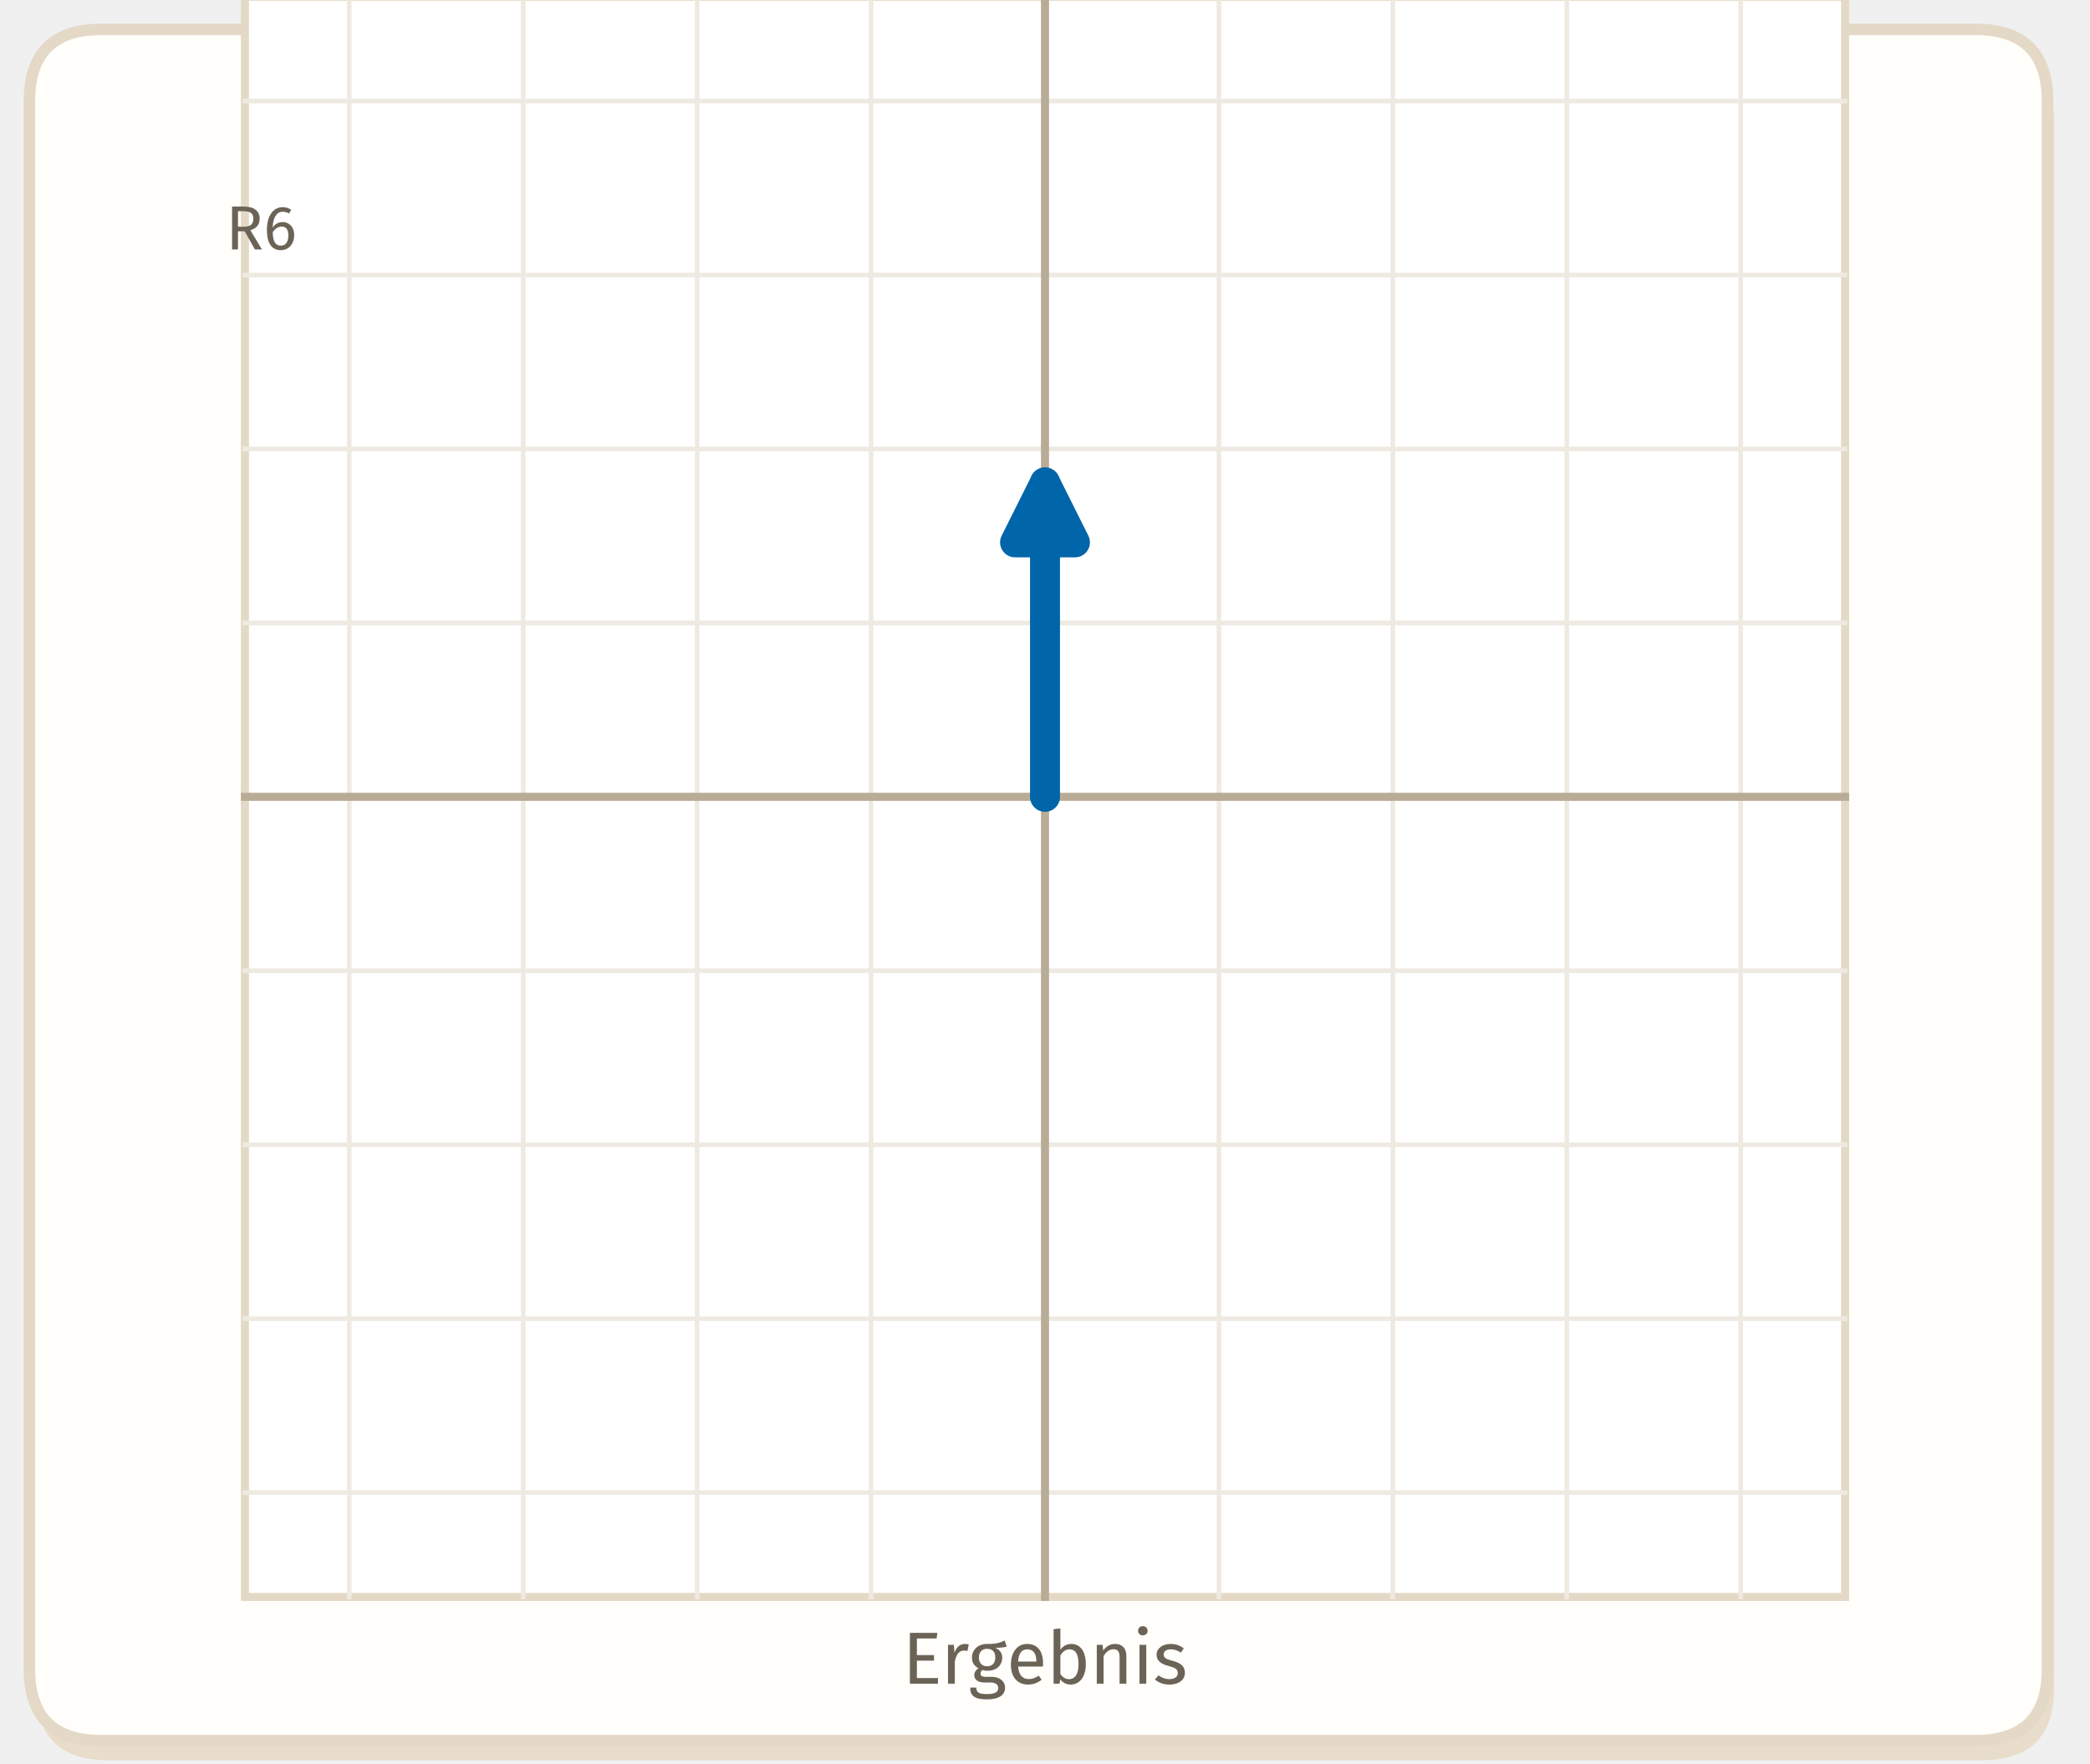
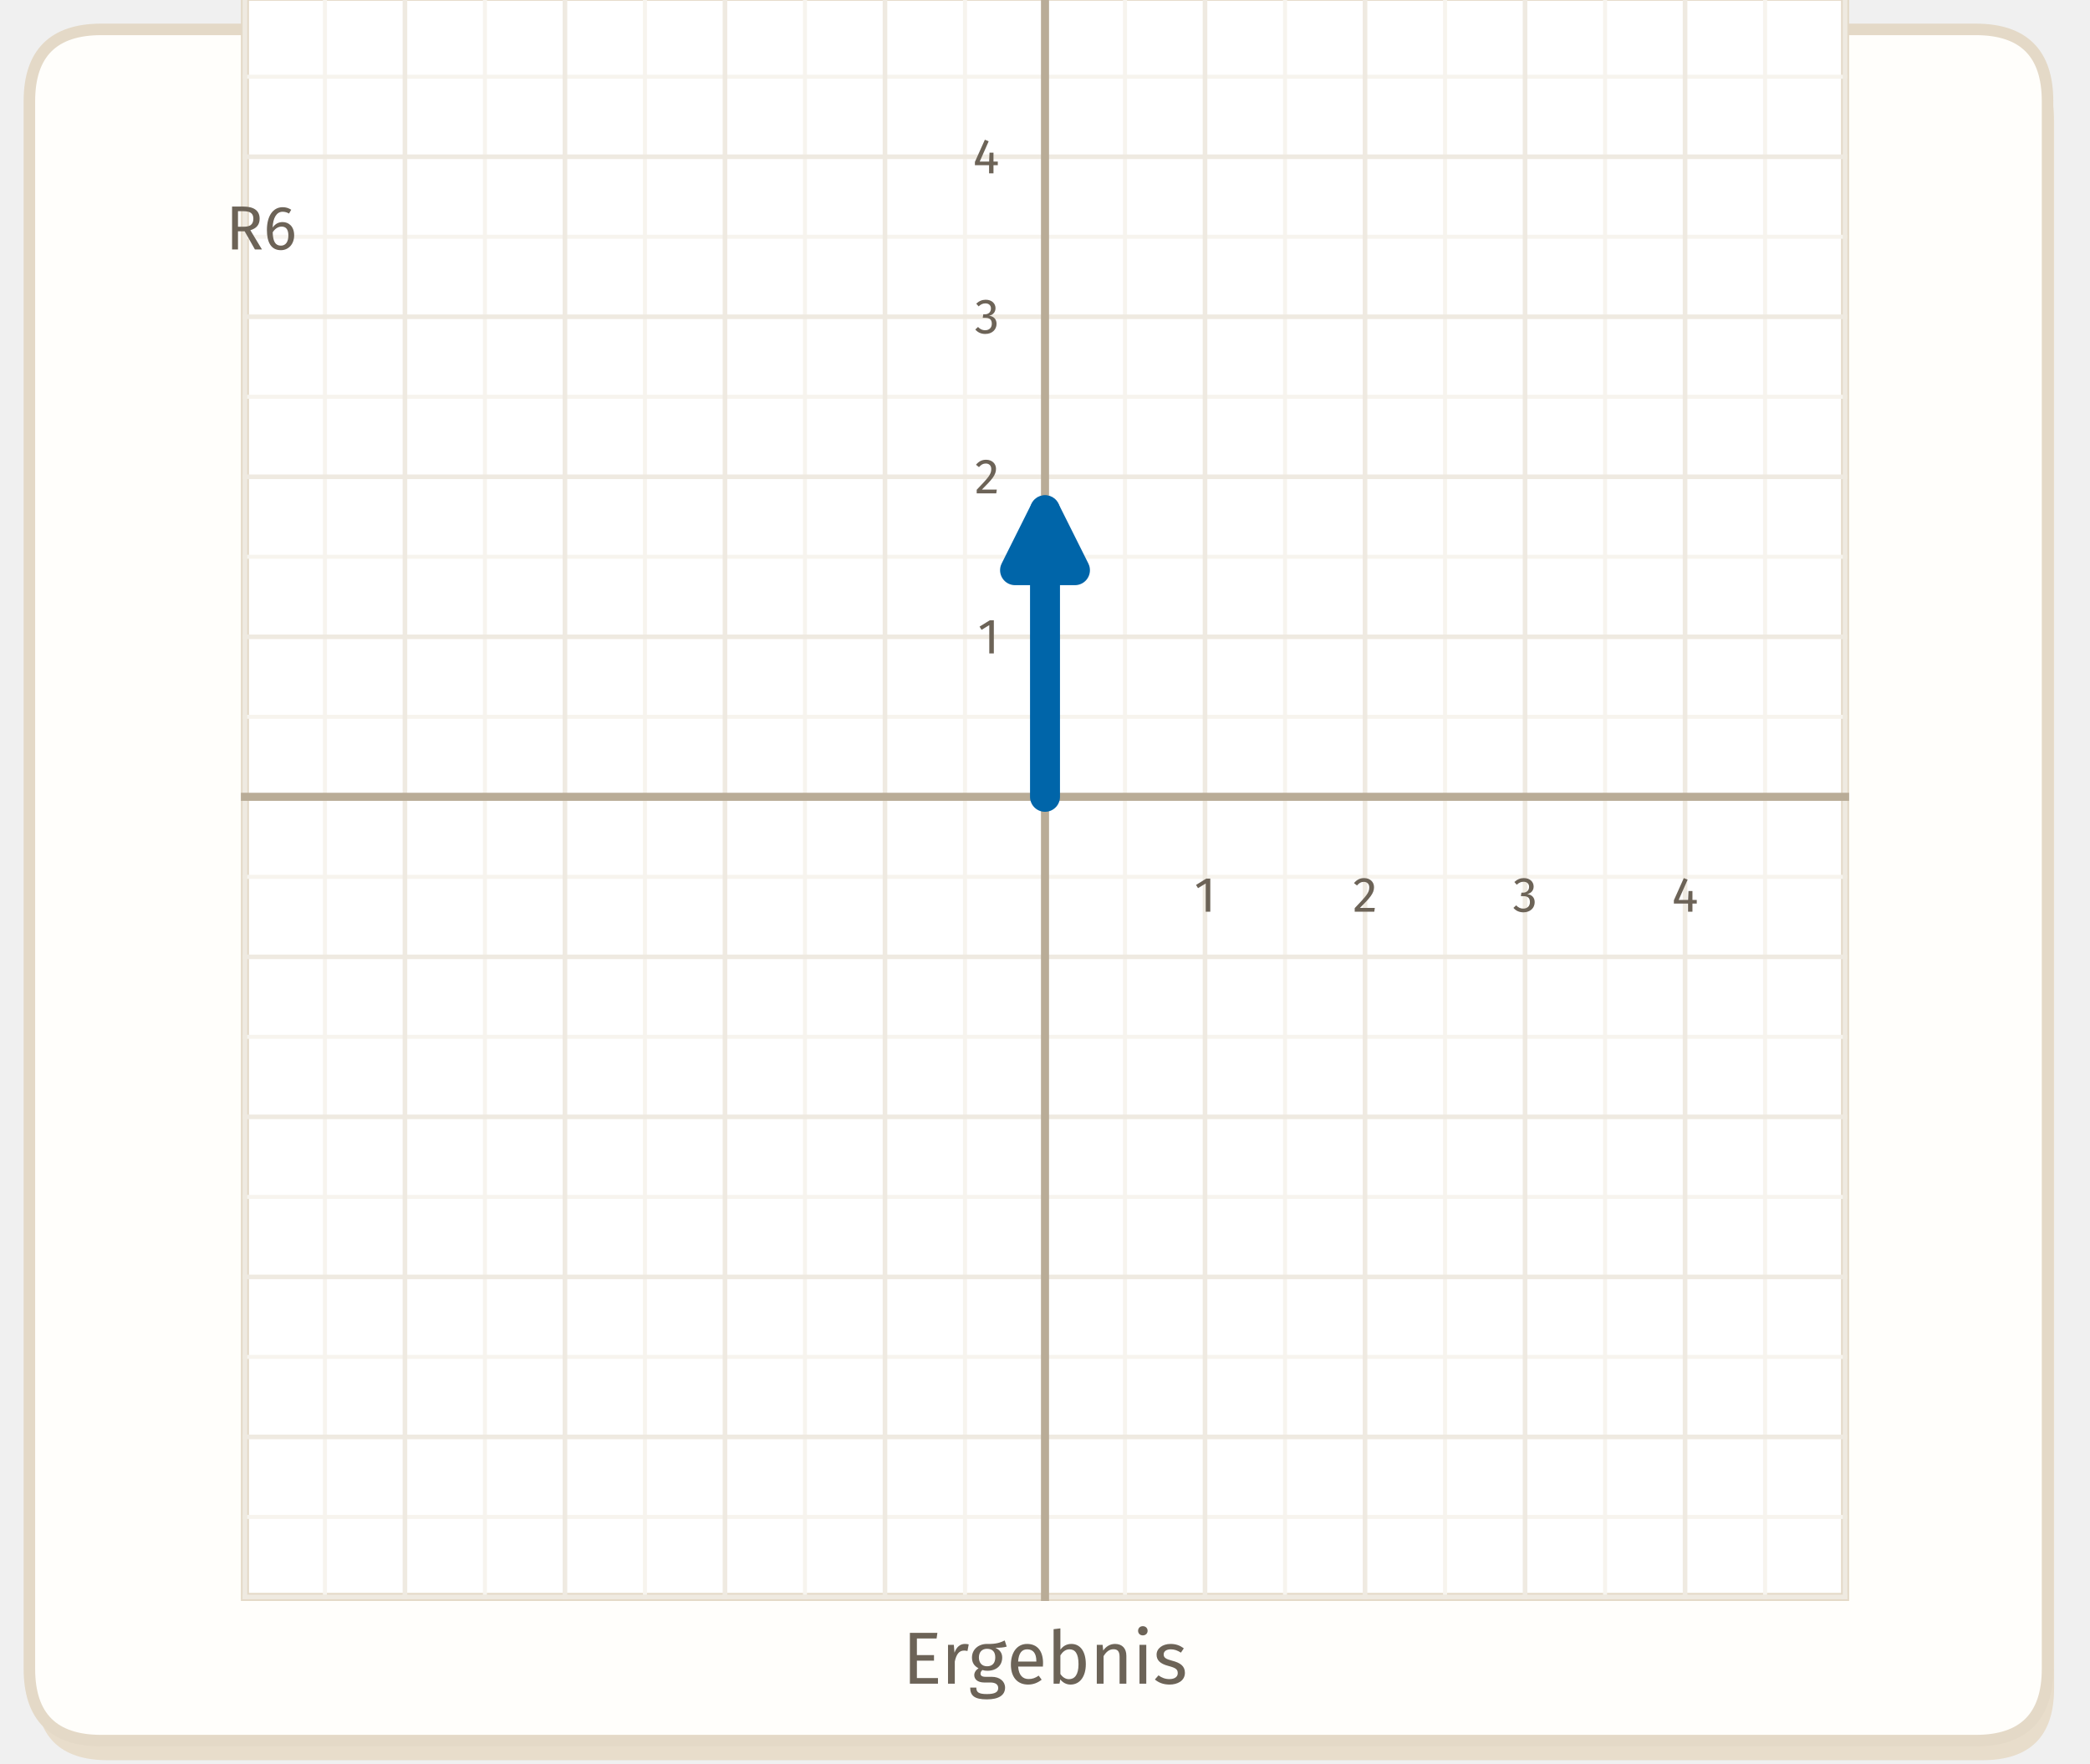
<svg xmlns="http://www.w3.org/2000/svg" xmlns:xlink="http://www.w3.org/1999/xlink" width="181.417pt" height="153.071pt" viewBox="0 0 181.417 153.071" version="1.1">
  <defs>
    <style type="text/css">*{stroke-linejoin: round; stroke-linecap: butt}</style>
  </defs>
  <g id="figure_1">
    <g id="patch_1">
      <path d="M 0 153.071  L 181.417 153.071  L 181.417 0  L 0 0  L 0 153.071  z " style="fill: none" />
    </g>
    <g id="axes_1">
      <g id="patch_2">
        <path d="M 9.354 152.787  L 172.063 152.787  Q 178.299 152.787 178.299 146.551  L 178.299 10.488  Q 178.299 4.252 172.063 4.252  L 9.354 4.252  Q 3.118 4.252 3.118 10.488  L 3.118 146.551  Q 3.118 152.787 9.354 152.787  z " clip-path="url(#p677f99e3bf)" style="fill: #e8ddcb" />
      </g>
      <g id="patch_3">
        <path d="M 8.787 151.087  L 171.496 151.087  Q 177.732 151.087 177.732 144.85  L 177.732 8.787  Q 177.732 2.551 171.496 2.551  L 8.787 2.551  Q 2.551 2.551 2.551 8.787  L 2.551 144.85  Q 2.551 151.087 8.787 151.087  z " clip-path="url(#p677f99e3bf)" style="fill: #fffefb; stroke: #e4d9c7; stroke-linejoin: miter" />
      </g>
      <g id="patch_4">
        <path d="M 21.26 138.614  L 160.157 138.614  L 160.157 -0.283  L 21.26 -0.283  z " clip-path="url(#p677f99e3bf)" style="fill: #ffffff; stroke: #e4d9c7; stroke-width: 0.7; stroke-linejoin: miter" />
      </g>
      <g id="line2d_1">
-         <path d="M 30.318 138.614  L 30.318 -0.283  " clip-path="url(#p677f99e3bf)" style="fill: none; stroke: #efeae1; stroke-width: 0.4; stroke-linecap: square" />
+         <path d="M 28.205 138.614  L 28.205 -0.283  " clip-path="url(#p677f99e3bf)" style="fill: none; stroke: #f7f4ee; stroke-width: 0.35; stroke-linecap: square" />
      </g>
      <g id="line2d_2">
-         <path d="M 21.26 129.556  L 160.157 129.556  " clip-path="url(#p677f99e3bf)" style="fill: none; stroke: #efeae1; stroke-width: 0.4; stroke-linecap: square" />
+         <path d="M 21.26 131.669  L 160.157 131.669  " clip-path="url(#p677f99e3bf)" style="fill: none; stroke: #f7f4ee; stroke-width: 0.35; stroke-linecap: square" />
      </g>
      <g id="line2d_3">
-         <path d="M 45.416 138.614  L 45.416 -0.283  " clip-path="url(#p677f99e3bf)" style="fill: none; stroke: #efeae1; stroke-width: 0.4; stroke-linecap: square" />
+         <path d="M 42.094 138.614  L 42.094 -0.283  " clip-path="url(#p677f99e3bf)" style="fill: none; stroke: #f7f4ee; stroke-width: 0.35; stroke-linecap: square" />
      </g>
      <g id="line2d_4">
-         <path d="M 21.26 114.458  L 160.157 114.458  " clip-path="url(#p677f99e3bf)" style="fill: none; stroke: #efeae1; stroke-width: 0.4; stroke-linecap: square" />
+         <path d="M 21.26 117.78  L 160.157 117.78  " clip-path="url(#p677f99e3bf)" style="fill: none; stroke: #f7f4ee; stroke-width: 0.35; stroke-linecap: square" />
      </g>
      <g id="line2d_5">
-         <path d="M 60.514 138.614  L 60.514 -0.283  " clip-path="url(#p677f99e3bf)" style="fill: none; stroke: #efeae1; stroke-width: 0.4; stroke-linecap: square" />
+         <path d="M 55.984 138.614  L 55.984 -0.283  " clip-path="url(#p677f99e3bf)" style="fill: none; stroke: #f7f4ee; stroke-width: 0.35; stroke-linecap: square" />
      </g>
      <g id="line2d_6">
-         <path d="M 21.26 99.36  L 160.157 99.36  " clip-path="url(#p677f99e3bf)" style="fill: none; stroke: #efeae1; stroke-width: 0.4; stroke-linecap: square" />
+         <path d="M 21.26 103.89  L 160.157 103.89  " clip-path="url(#p677f99e3bf)" style="fill: none; stroke: #f7f4ee; stroke-width: 0.35; stroke-linecap: square" />
      </g>
      <g id="line2d_7">
-         <path d="M 75.611 138.614  L 75.611 -0.283  " clip-path="url(#p677f99e3bf)" style="fill: none; stroke: #efeae1; stroke-width: 0.4; stroke-linecap: square" />
+         <path d="M 69.874 138.614  L 69.874 -0.283  " clip-path="url(#p677f99e3bf)" style="fill: none; stroke: #f7f4ee; stroke-width: 0.35; stroke-linecap: square" />
      </g>
      <g id="line2d_8">
-         <path d="M 21.26 84.263  L 160.157 84.263  " clip-path="url(#p677f99e3bf)" style="fill: none; stroke: #efeae1; stroke-width: 0.4; stroke-linecap: square" />
+         <path d="M 21.26 90  L 160.157 90  " clip-path="url(#p677f99e3bf)" style="fill: none; stroke: #f7f4ee; stroke-width: 0.35; stroke-linecap: square" />
      </g>
      <g id="line2d_9">
-         <path d="M 105.806 138.614  L 105.806 -0.283  " clip-path="url(#p677f99e3bf)" style="fill: none; stroke: #efeae1; stroke-width: 0.4; stroke-linecap: square" />
+         <path d="M 83.764 138.614  L 83.764 -0.283  " clip-path="url(#p677f99e3bf)" style="fill: none; stroke: #f7f4ee; stroke-width: 0.35; stroke-linecap: square" />
      </g>
      <g id="line2d_10">
-         <path d="M 21.26 54.068  L 160.157 54.068  " clip-path="url(#p677f99e3bf)" style="fill: none; stroke: #efeae1; stroke-width: 0.4; stroke-linecap: square" />
+         <path d="M 21.26 76.11  L 160.157 76.11  " clip-path="url(#p677f99e3bf)" style="fill: none; stroke: #f7f4ee; stroke-width: 0.35; stroke-linecap: square" />
      </g>
      <g id="line2d_11">
-         <path d="M 120.904 138.614  L 120.904 -0.283  " clip-path="url(#p677f99e3bf)" style="fill: none; stroke: #efeae1; stroke-width: 0.4; stroke-linecap: square" />
+         <path d="M 97.654 138.614  L 97.654 -0.283  " clip-path="url(#p677f99e3bf)" style="fill: none; stroke: #f7f4ee; stroke-width: 0.35; stroke-linecap: square" />
      </g>
      <g id="line2d_12">
-         <path d="M 21.26 38.97  L 160.157 38.97  " clip-path="url(#p677f99e3bf)" style="fill: none; stroke: #efeae1; stroke-width: 0.4; stroke-linecap: square" />
+         <path d="M 21.26 62.22  L 160.157 62.22  " clip-path="url(#p677f99e3bf)" style="fill: none; stroke: #f7f4ee; stroke-width: 0.35; stroke-linecap: square" />
      </g>
      <g id="line2d_13">
-         <path d="M 136.001 138.614  L 136.001 -0.283  " clip-path="url(#p677f99e3bf)" style="fill: none; stroke: #efeae1; stroke-width: 0.4; stroke-linecap: square" />
+         <path d="M 111.543 138.614  L 111.543 -0.283  " clip-path="url(#p677f99e3bf)" style="fill: none; stroke: #f7f4ee; stroke-width: 0.35; stroke-linecap: square" />
      </g>
      <g id="line2d_14">
-         <path d="M 21.26 23.873  L 160.157 23.873  " clip-path="url(#p677f99e3bf)" style="fill: none; stroke: #efeae1; stroke-width: 0.4; stroke-linecap: square" />
+         <path d="M 21.26 48.331  L 160.157 48.331  " clip-path="url(#p677f99e3bf)" style="fill: none; stroke: #f7f4ee; stroke-width: 0.35; stroke-linecap: square" />
      </g>
      <g id="line2d_15">
-         <path d="M 151.099 138.614  L 151.099 -0.283  " clip-path="url(#p677f99e3bf)" style="fill: none; stroke: #efeae1; stroke-width: 0.4; stroke-linecap: square" />
+         <path d="M 125.433 138.614  L 125.433 -0.283  " clip-path="url(#p677f99e3bf)" style="fill: none; stroke: #f7f4ee; stroke-width: 0.35; stroke-linecap: square" />
      </g>
      <g id="line2d_16">
-         <path d="M 21.26 8.775  L 160.157 8.775  " clip-path="url(#p677f99e3bf)" style="fill: none; stroke: #efeae1; stroke-width: 0.4; stroke-linecap: square" />
+         <path d="M 21.26 34.441  L 160.157 34.441  " clip-path="url(#p677f99e3bf)" style="fill: none; stroke: #f7f4ee; stroke-width: 0.35; stroke-linecap: square" />
      </g>
      <g id="line2d_17">
+         <path d="M 139.323 138.614  L 139.323 -0.283  " clip-path="url(#p677f99e3bf)" style="fill: none; stroke: #f7f4ee; stroke-width: 0.35; stroke-linecap: square" />
+       </g>
+       <g id="line2d_18">
+         <path d="M 21.26 20.551  L 160.157 20.551  " clip-path="url(#p677f99e3bf)" style="fill: none; stroke: #f7f4ee; stroke-width: 0.35; stroke-linecap: square" />
+       </g>
+       <g id="line2d_19">
+         <path d="M 153.213 138.614  L 153.213 -0.283  " clip-path="url(#p677f99e3bf)" style="fill: none; stroke: #f7f4ee; stroke-width: 0.35; stroke-linecap: square" />
+       </g>
+       <g id="line2d_20">
+         <path d="M 21.26 6.661  L 160.157 6.661  " clip-path="url(#p677f99e3bf)" style="fill: none; stroke: #f7f4ee; stroke-width: 0.35; stroke-linecap: square" />
+       </g>
+       <g id="line2d_21">
+         <path d="M 21.26 138.614  L 21.26 -0.283  " clip-path="url(#p677f99e3bf)" style="fill: none; stroke: #efeae1; stroke-width: 0.4; stroke-linecap: square" />
+       </g>
+       <g id="line2d_22">
+         <path d="M 21.26 138.614  L 160.157 138.614  " clip-path="url(#p677f99e3bf)" style="fill: none; stroke: #efeae1; stroke-width: 0.4; stroke-linecap: square" />
+       </g>
+       <g id="line2d_23">
+         <path d="M 35.15 138.614  L 35.15 -0.283  " clip-path="url(#p677f99e3bf)" style="fill: none; stroke: #efeae1; stroke-width: 0.4; stroke-linecap: square" />
+       </g>
+       <g id="line2d_24">
+         <path d="M 21.26 124.724  L 160.157 124.724  " clip-path="url(#p677f99e3bf)" style="fill: none; stroke: #efeae1; stroke-width: 0.4; stroke-linecap: square" />
+       </g>
+       <g id="line2d_25">
+         <path d="M 49.039 138.614  L 49.039 -0.283  " clip-path="url(#p677f99e3bf)" style="fill: none; stroke: #efeae1; stroke-width: 0.4; stroke-linecap: square" />
+       </g>
+       <g id="line2d_26">
+         <path d="M 21.26 110.835  L 160.157 110.835  " clip-path="url(#p677f99e3bf)" style="fill: none; stroke: #efeae1; stroke-width: 0.4; stroke-linecap: square" />
+       </g>
+       <g id="line2d_27">
+         <path d="M 62.929 138.614  L 62.929 -0.283  " clip-path="url(#p677f99e3bf)" style="fill: none; stroke: #efeae1; stroke-width: 0.4; stroke-linecap: square" />
+       </g>
+       <g id="line2d_28">
+         <path d="M 21.26 96.945  L 160.157 96.945  " clip-path="url(#p677f99e3bf)" style="fill: none; stroke: #efeae1; stroke-width: 0.4; stroke-linecap: square" />
+       </g>
+       <g id="line2d_29">
+         <path d="M 76.819 138.614  L 76.819 -0.283  " clip-path="url(#p677f99e3bf)" style="fill: none; stroke: #efeae1; stroke-width: 0.4; stroke-linecap: square" />
+       </g>
+       <g id="line2d_30">
+         <path d="M 21.26 83.055  L 160.157 83.055  " clip-path="url(#p677f99e3bf)" style="fill: none; stroke: #efeae1; stroke-width: 0.4; stroke-linecap: square" />
+       </g>
+       <g id="line2d_31">
+         <path d="M 104.598 138.614  L 104.598 -0.283  " clip-path="url(#p677f99e3bf)" style="fill: none; stroke: #efeae1; stroke-width: 0.4; stroke-linecap: square" />
+       </g>
+       <g id="line2d_32">
+         <path d="M 21.26 55.276  L 160.157 55.276  " clip-path="url(#p677f99e3bf)" style="fill: none; stroke: #efeae1; stroke-width: 0.4; stroke-linecap: square" />
+       </g>
+       <g id="line2d_33">
+         <path d="M 118.488 138.614  L 118.488 -0.283  " clip-path="url(#p677f99e3bf)" style="fill: none; stroke: #efeae1; stroke-width: 0.4; stroke-linecap: square" />
+       </g>
+       <g id="line2d_34">
+         <path d="M 21.26 41.386  L 160.157 41.386  " clip-path="url(#p677f99e3bf)" style="fill: none; stroke: #efeae1; stroke-width: 0.4; stroke-linecap: square" />
+       </g>
+       <g id="line2d_35">
+         <path d="M 132.378 138.614  L 132.378 -0.283  " clip-path="url(#p677f99e3bf)" style="fill: none; stroke: #efeae1; stroke-width: 0.4; stroke-linecap: square" />
+       </g>
+       <g id="line2d_36">
+         <path d="M 21.26 27.496  L 160.157 27.496  " clip-path="url(#p677f99e3bf)" style="fill: none; stroke: #efeae1; stroke-width: 0.4; stroke-linecap: square" />
+       </g>
+       <g id="line2d_37">
+         <path d="M 146.268 138.614  L 146.268 -0.283  " clip-path="url(#p677f99e3bf)" style="fill: none; stroke: #efeae1; stroke-width: 0.4; stroke-linecap: square" />
+       </g>
+       <g id="line2d_38">
+         <path d="M 21.26 13.606  L 160.157 13.606  " clip-path="url(#p677f99e3bf)" style="fill: none; stroke: #efeae1; stroke-width: 0.4; stroke-linecap: square" />
+       </g>
+       <g id="line2d_39">
+         <path d="M 160.157 138.614  L 160.157 -0.283  " clip-path="url(#p677f99e3bf)" style="fill: none; stroke: #efeae1; stroke-width: 0.4; stroke-linecap: square" />
+       </g>
+       <g id="line2d_40">
+         <path d="M 21.26 -0.283  L 160.157 -0.283  " clip-path="url(#p677f99e3bf)" style="fill: none; stroke: #efeae1; stroke-width: 0.4; stroke-linecap: square" />
+       </g>
+       <g id="line2d_41">
        <path d="M 21.26 69.165  L 160.157 69.165  " clip-path="url(#p677f99e3bf)" style="fill: none; stroke: #b9ac97; stroke-width: 0.7; stroke-linecap: square" />
      </g>
-       <g id="line2d_18">
+       <g id="line2d_42">
        <path d="M 90.709 138.614  L 90.709 -0.283  " clip-path="url(#p677f99e3bf)" style="fill: none; stroke: #b9ac97; stroke-width: 0.7; stroke-linecap: square" />
      </g>
      <g id="text_1">
        <g style="fill: #6c6357" transform="translate(78.34066 146.144) scale(0.064 -0.064)">
          <defs>
            <path id="FiraSans-Regular-45" d="M 3027 4410  L 640 4410  L 640 0  L 3078 0  L 3078 486  L 1248 486  L 1248 1997  L 2733 1997  L 2733 2483  L 1248 2483  L 1248 3923  L 2957 3923  L 3027 4410  z " transform="scale(0.015625)" />
            <path id="FiraSans-Regular-27c" d="M 2054 3450  C 1645 3450 1331 3194 1152 2688  L 1094 3373  L 589 3373  L 589 0  L 1178 0  L 1178 1926  C 1318 2573 1562 2874 1984 2874  C 2106 2874 2176 2861 2278 2835  L 2387 3411  C 2285 3437 2163 3450 2054 3450  z " transform="scale(0.015625)" />
            <path id="FiraSans-Regular-1d6" d="M 3155 3750  C 2758 3571 2451 3430 1613 3450  C 870 3450 314 2963 314 2272  C 314 1837 493 1542 883 1338  C 640 1178 512 960 512 742  C 512 403 781 102 1382 102  L 1914 102  C 2336 102 2592 -58 2592 -378  C 2592 -717 2336 -902 1606 -902  C 864 -902 691 -723 691 -339  L 160 -339  C 160 -1024 506 -1363 1606 -1363  C 2650 -1363 3187 -992 3187 -339  C 3187 198 2726 595 2035 595  L 1498 595  C 1152 595 1056 717 1056 870  C 1056 992 1126 1114 1222 1184  C 1363 1139 1498 1120 1651 1120  C 2458 1120 2938 1600 2938 2266  C 2938 2656 2739 2938 2342 3117  C 2726 3117 3046 3130 3328 3219  L 3155 3750  z M 1613 3027  C 2093 3027 2336 2771 2336 2278  C 2336 1792 2086 1510 1626 1510  C 1165 1510 915 1824 915 2272  C 915 2714 1158 3027 1613 3027  z " transform="scale(0.015625)" />
            <path id="FiraSans-Regular-1a8" d="M 3155 1786  C 3155 2816 2675 3450 1766 3450  C 896 3450 365 2701 365 1651  C 365 582 915 -77 1856 -77  C 2323 -77 2701 83 3034 346  L 2778 698  C 2483 493 2234 403 1901 403  C 1414 403 1050 704 992 1485  L 3142 1485  C 3149 1562 3155 1670 3155 1786  z M 2573 1920  L 992 1920  C 1037 2669 1331 2982 1779 2982  C 2310 2982 2573 2618 2573 1958  L 2573 1920  z " transform="scale(0.015625)" />
            <path id="FiraSans-Regular-17f" d="M 2131 3450  C 1722 3450 1408 3264 1178 2950  L 1178 4800  L 589 4730  L 589 0  L 1107 0  L 1165 371  C 1395 90 1690 -77 2061 -77  C 2880 -77 3386 634 3386 1690  C 3386 2816 2893 3450 2131 3450  z M 1920 390  C 1619 390 1350 576 1178 845  L 1178 2458  C 1350 2726 1594 2982 1965 2982  C 2438 2982 2752 2650 2752 1690  C 2752 768 2413 390 1920 390  z " transform="scale(0.015625)" />
            <path id="FiraSans-Regular-233" d="M 2176 3450  C 1734 3450 1376 3219 1146 2874  L 1094 3373  L 589 3373  L 589 0  L 1178 0  L 1178 2394  C 1402 2752 1658 2989 2035 2989  C 2362 2989 2566 2842 2566 2336  L 2566 0  L 3155 0  L 3155 2419  C 3155 3059 2797 3450 2176 3450  z " transform="scale(0.015625)" />
            <path id="FiraSans-Regular-1f6" d="M 877 4992  C 634 4992 467 4819 467 4589  C 467 4365 634 4192 877 4192  C 1126 4192 1293 4365 1293 4589  C 1293 4819 1126 4992 877 4992  z M 1178 3373  L 589 3373  L 589 0  L 1178 0  L 1178 3373  z " transform="scale(0.015625)" />
            <path id="FiraSans-Regular-28c" d="M 1523 3450  C 826 3450 307 3059 307 2522  C 307 2048 595 1734 1325 1542  C 1978 1370 2144 1242 2144 909  C 2144 589 1862 397 1421 397  C 1056 397 742 518 474 723  L 160 365  C 454 109 864 -77 1434 -77  C 2118 -77 2765 243 2765 947  C 2765 1536 2355 1818 1645 1997  C 1101 2138 922 2266 922 2541  C 922 2810 1158 2982 1542 2982  C 1856 2982 2118 2886 2419 2694  L 2669 3066  C 2349 3309 1997 3450 1523 3450  z " transform="scale(0.015625)" />
          </defs>
          <use xlink:href="#FiraSans-Regular-45" />
          <use xlink:href="#FiraSans-Regular-27c" transform="translate(52.5 0)" />
          <use xlink:href="#FiraSans-Regular-1d6" transform="translate(89.29688 0)" />
          <use xlink:href="#FiraSans-Regular-1a8" transform="translate(141.2969 0)" />
          <use xlink:href="#FiraSans-Regular-17f" transform="translate(195.7031 0)" />
          <use xlink:href="#FiraSans-Regular-233" transform="translate(254.2969 0)" />
          <use xlink:href="#FiraSans-Regular-1f6" transform="translate(312.2031 0)" />
          <use xlink:href="#FiraSans-Regular-28c" transform="translate(339.7969 0)" />
        </g>
      </g>
      <g id="patch_5">
-         <path d="M 90.709 69.165  Q 90.709 54.068 90.709 41.877  " style="fill: none; stroke: #0065a9; stroke-width: 2.6; stroke-linecap: round" />
-         <path d="M 88.109 47.077  L 90.709 41.877  L 93.309 47.077  z " style="fill: #0065a9; stroke: #0065a9; stroke-width: 2.6; stroke-linecap: round" />
+         <path d="M 90.709 69.165  Q 90.709 55.276 90.709 44.293  " style="fill: none; stroke: #0065a9; stroke-width: 2.6; stroke-linecap: round" />
+         <path d="M 88.109 49.493  L 90.709 44.293  L 93.309 49.493  z " style="fill: #0065a9; stroke: #0065a9; stroke-width: 2.6; stroke-linecap: round" />
      </g>
      <g id="text_2">
+         <g style="fill: #6c6357" transform="translate(103.6675 79.13861) scale(0.043 -0.043)">
+           <defs>
+             <path id="FiraSans-Regular-879" d="M 2067 4282  L 1549 4282  L 224 3462  L 480 3046  L 1478 3654  L 1478 0  L 2067 0  L 2067 4282  z " transform="scale(0.015625)" />
+           </defs>
+           <use xlink:href="#FiraSans-Regular-879" />
+         </g>
+       </g>
+       <g id="text_3">
+         <g style="fill: #6c6357" transform="translate(84.87839 56.71609) scale(0.043 -0.043)">
+           <use xlink:href="#FiraSans-Regular-879" />
+         </g>
+       </g>
+       <g id="text_4">
+         <g style="fill: #6c6357" transform="translate(117.4239 79.13861) scale(0.043 -0.043)">
+           <defs>
+             <path id="FiraSans-Regular-87d" d="M 1459 4346  C 922 4346 506 4128 160 3699  L 544 3392  C 832 3718 1069 3859 1427 3859  C 1843 3859 2131 3597 2131 3149  C 2131 2451 1760 2042 250 467  L 250 0  L 2778 0  L 2848 493  L 922 493  C 2234 1805 2746 2374 2746 3174  C 2746 3840 2246 4346 1459 4346  z " transform="scale(0.015625)" />
+           </defs>
+           <use xlink:href="#FiraSans-Regular-87d" />
+         </g>
+       </g>
+       <g id="text_5">
+         <g style="fill: #6c6357" transform="translate(84.61166 42.82633) scale(0.043 -0.043)">
+           <use xlink:href="#FiraSans-Regular-87d" />
+         </g>
+       </g>
+       <g id="text_6">
+         <g style="fill: #6c6357" transform="translate(131.305 79.13861) scale(0.043 -0.043)">
+           <defs>
+             <path id="FiraSans-Regular-881" d="M 1440 4346  C 979 4346 582 4179 218 3840  L 525 3488  C 813 3757 1069 3872 1408 3872  C 1837 3872 2118 3622 2118 3219  C 2118 2720 1766 2464 1344 2464  L 1126 2464  L 1056 2010  L 1376 2010  C 1894 2010 2227 1830 2227 1242  C 2227 736 1901 403 1363 403  C 1018 403 730 531 448 826  L 96 499  C 422 109 870 -77 1382 -77  C 2272 -77 2842 486 2842 1235  C 2842 1882 2413 2221 1875 2272  C 2355 2387 2707 2714 2707 3258  C 2707 3834 2259 4346 1440 4346  z " transform="scale(0.015625)" />
+           </defs>
+           <use xlink:href="#FiraSans-Regular-881" />
+         </g>
+       </g>
+       <g id="text_7">
+         <g style="fill: #6c6357" transform="translate(84.59419 28.93656) scale(0.043 -0.043)">
+           <use xlink:href="#FiraSans-Regular-881" />
+         </g>
+       </g>
+       <g id="text_8">
+         <g style="fill: #6c6357" transform="translate(145.1238 79.13861) scale(0.043 -0.043)">
+           <defs>
+             <path id="FiraSans-Regular-885" d="M 3213 1523  L 2656 1523  L 2656 2675  L 2144 2675  L 2093 1523  L 877 1523  L 2035 4141  L 1542 4346  L 256 1478  L 256 1056  L 2086 1056  L 2086 0  L 2656 0  L 2656 1056  L 3213 1056  L 3213 1523  z " transform="scale(0.015625)" />
+           </defs>
+           <use xlink:href="#FiraSans-Regular-885" />
+         </g>
+       </g>
+       <g id="text_9">
+         <g style="fill: #6c6357" transform="translate(84.45242 15.0468) scale(0.043 -0.043)">
+           <use xlink:href="#FiraSans-Regular-885" />
+         </g>
+       </g>
+       <g id="text_10">
        <g style="fill: #6c6357" transform="translate(19.60465 21.65152) scale(0.054 -0.054)">
          <defs>
            <path id="FiraSans-Regular-e9" d="M 2989 0  L 3712 0  L 2522 1978  C 3155 2170 3475 2541 3475 3162  C 3475 3987 2899 4410 1798 4410  L 640 4410  L 640 0  L 1248 0  L 1248 1869  L 1933 1869  L 2989 0  z M 1248 2336  L 1248 3936  L 1792 3936  C 2515 3936 2829 3712 2829 3162  C 2829 2566 2477 2336 1862 2336  L 1248 2336  z " transform="scale(0.015625)" />
            <path id="FiraSans-Regular-88d" d="M 1971 2816  C 1568 2816 1222 2650 941 2253  C 973 3232 1344 3878 1965 3878  C 2202 3878 2426 3814 2624 3693  L 2854 4083  C 2605 4250 2317 4346 1971 4346  C 960 4346 352 3411 352 2010  C 352 781 749 -77 1792 -77  C 2547 -77 3155 518 3155 1453  C 3155 2368 2598 2816 1971 2816  z M 1792 390  C 1222 390 973 826 947 1760  C 1165 2112 1485 2349 1869 2349  C 2272 2349 2560 2112 2560 1434  C 2560 806 2298 390 1792 390  z " transform="scale(0.015625)" />
          </defs>
          <use xlink:href="#FiraSans-Regular-e9" />
          <use xlink:href="#FiraSans-Regular-88d" transform="translate(60.5 0)" />
        </g>
      </g>
    </g>
  </g>
  <defs>
    <clipPath id="p677f99e3bf">
      <rect x="0" y="0" width="181.417" height="153.071" />
    </clipPath>
  </defs>
</svg>
